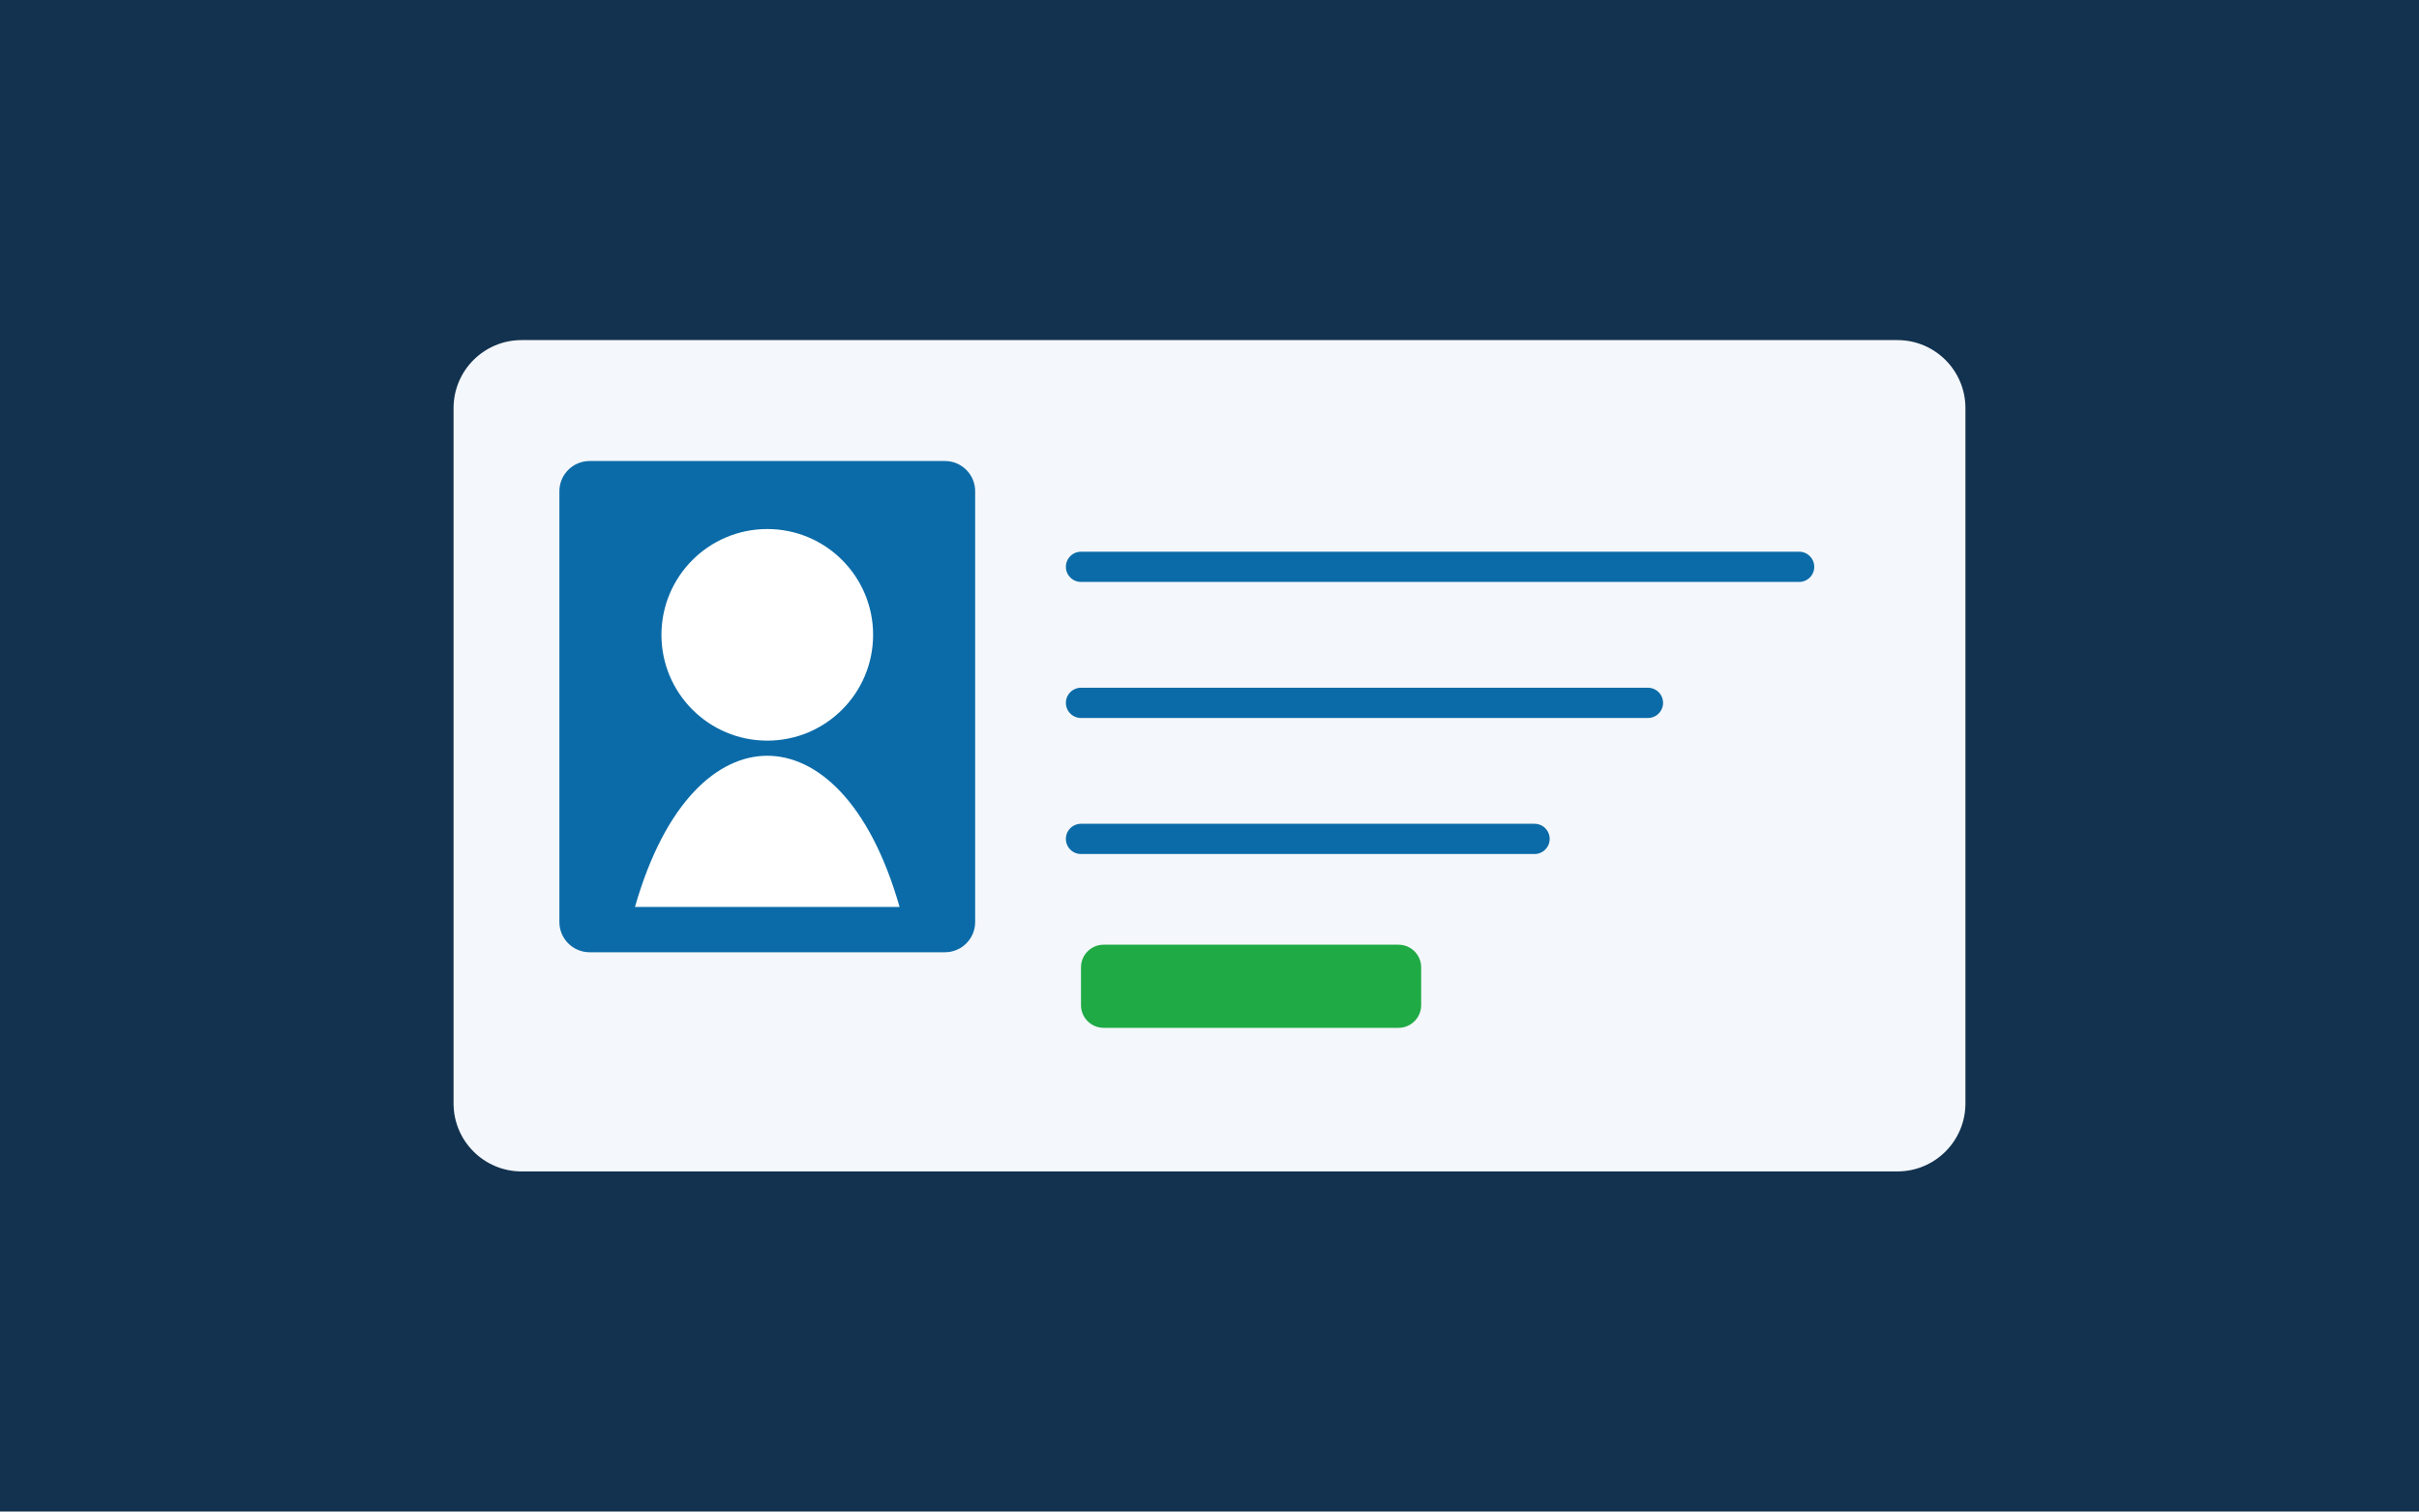
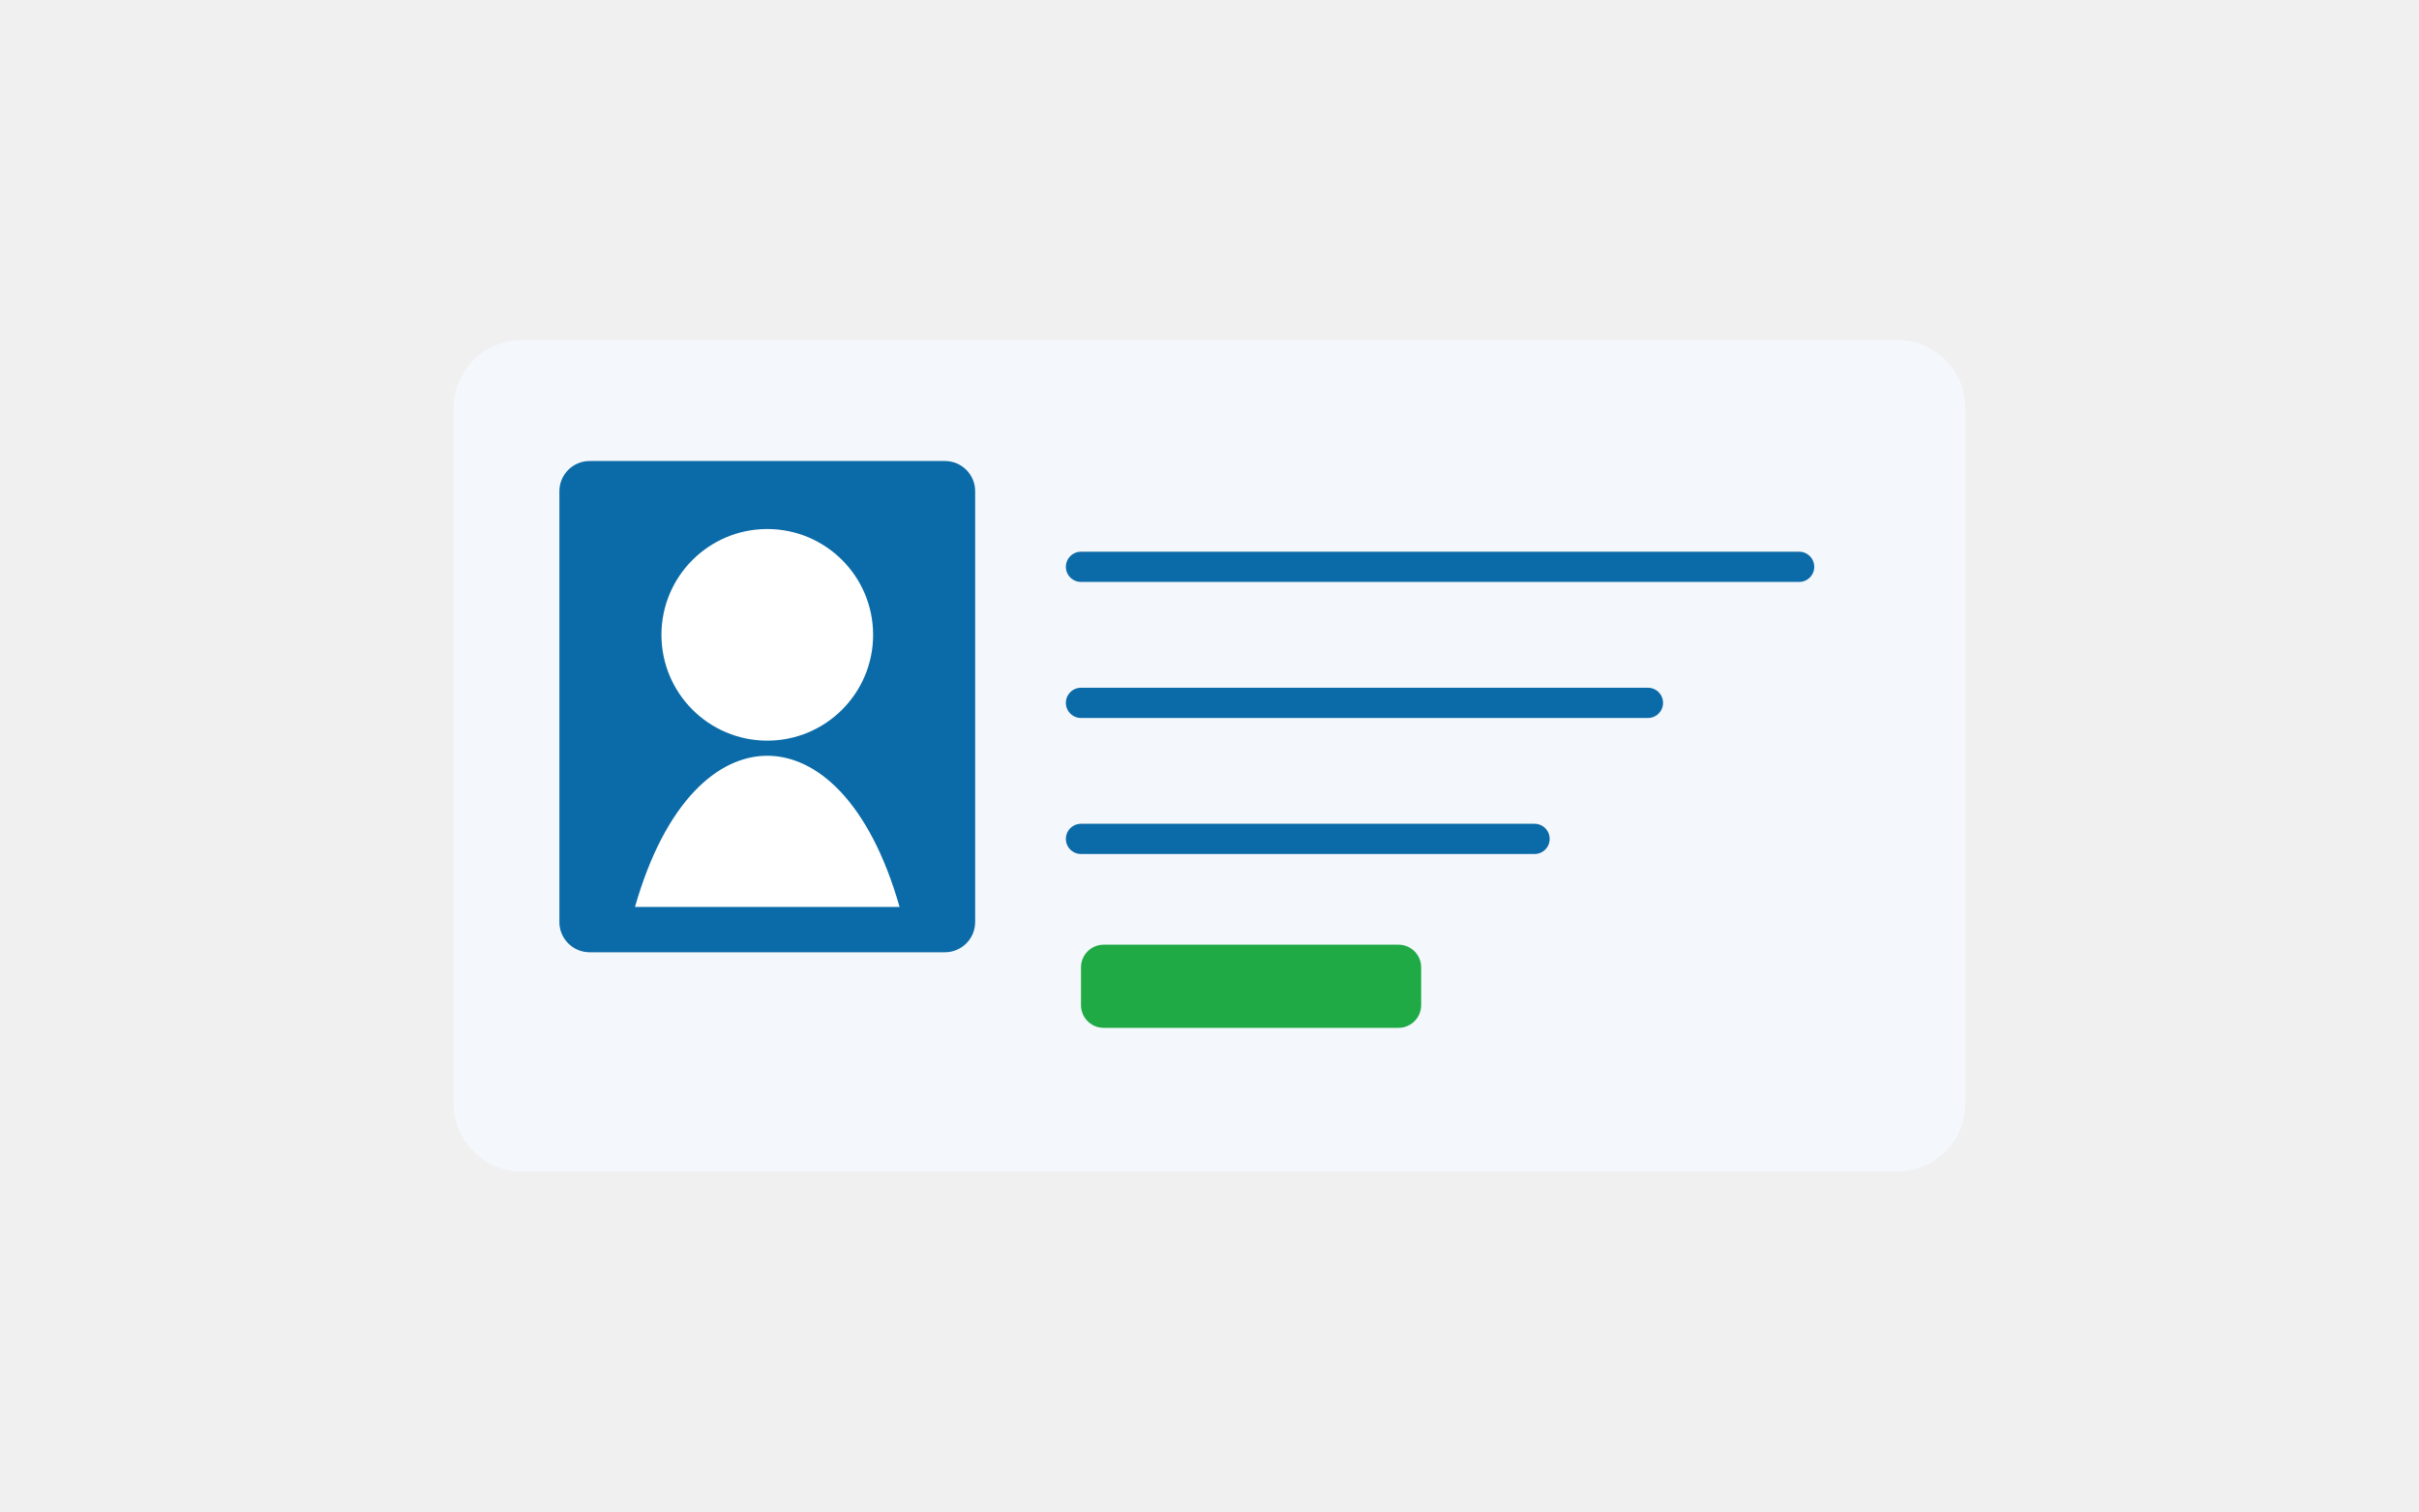
<svg xmlns="http://www.w3.org/2000/svg" viewBox="0 0 640 400">
-   <rect width="640" height="400" fill="#12324f" />
+   <rect width="640" height="400" fill="none" />
  <rect x="120" y="90" width="400" height="220" rx="18" fill="#f4f7fb" />
  <rect x="148" y="122" width="110" height="130" rx="8" fill="#0b6ba8" />
  <circle cx="203" cy="168" r="28" fill="#fff" />
  <path d="M168 240c8-28 22-40 35-40s27 12 35 40z" fill="#fff" />
  <g fill="none" stroke="#0b6ba8" stroke-width="8" stroke-linecap="round">
    <path d="M286 150h190M286 186h150M286 222h120" />
  </g>
  <rect x="286" y="250" width="90" height="22" rx="6" fill="#1faa45" />
</svg>
